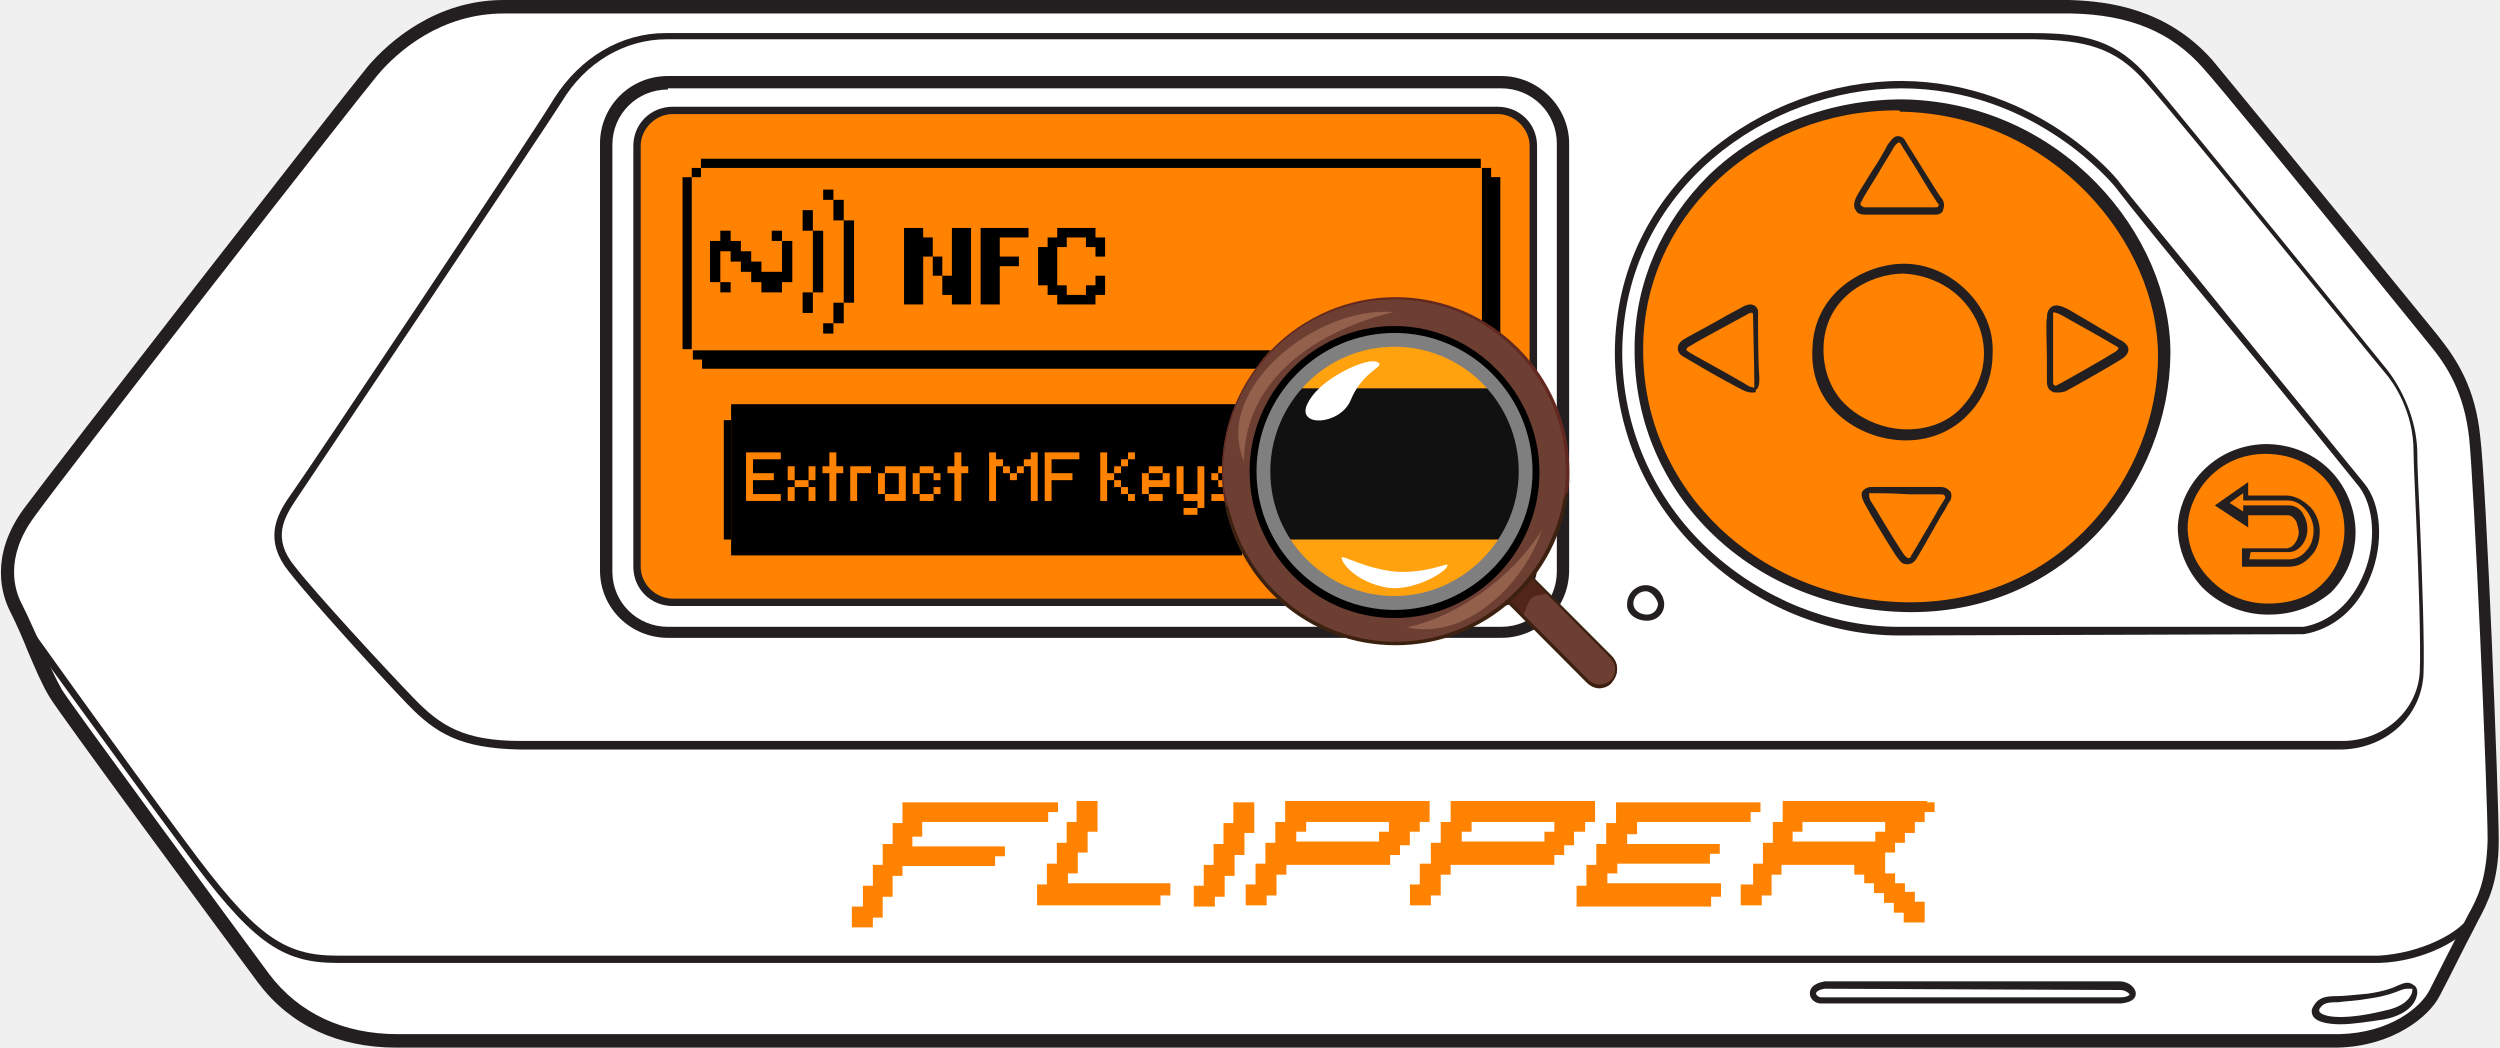
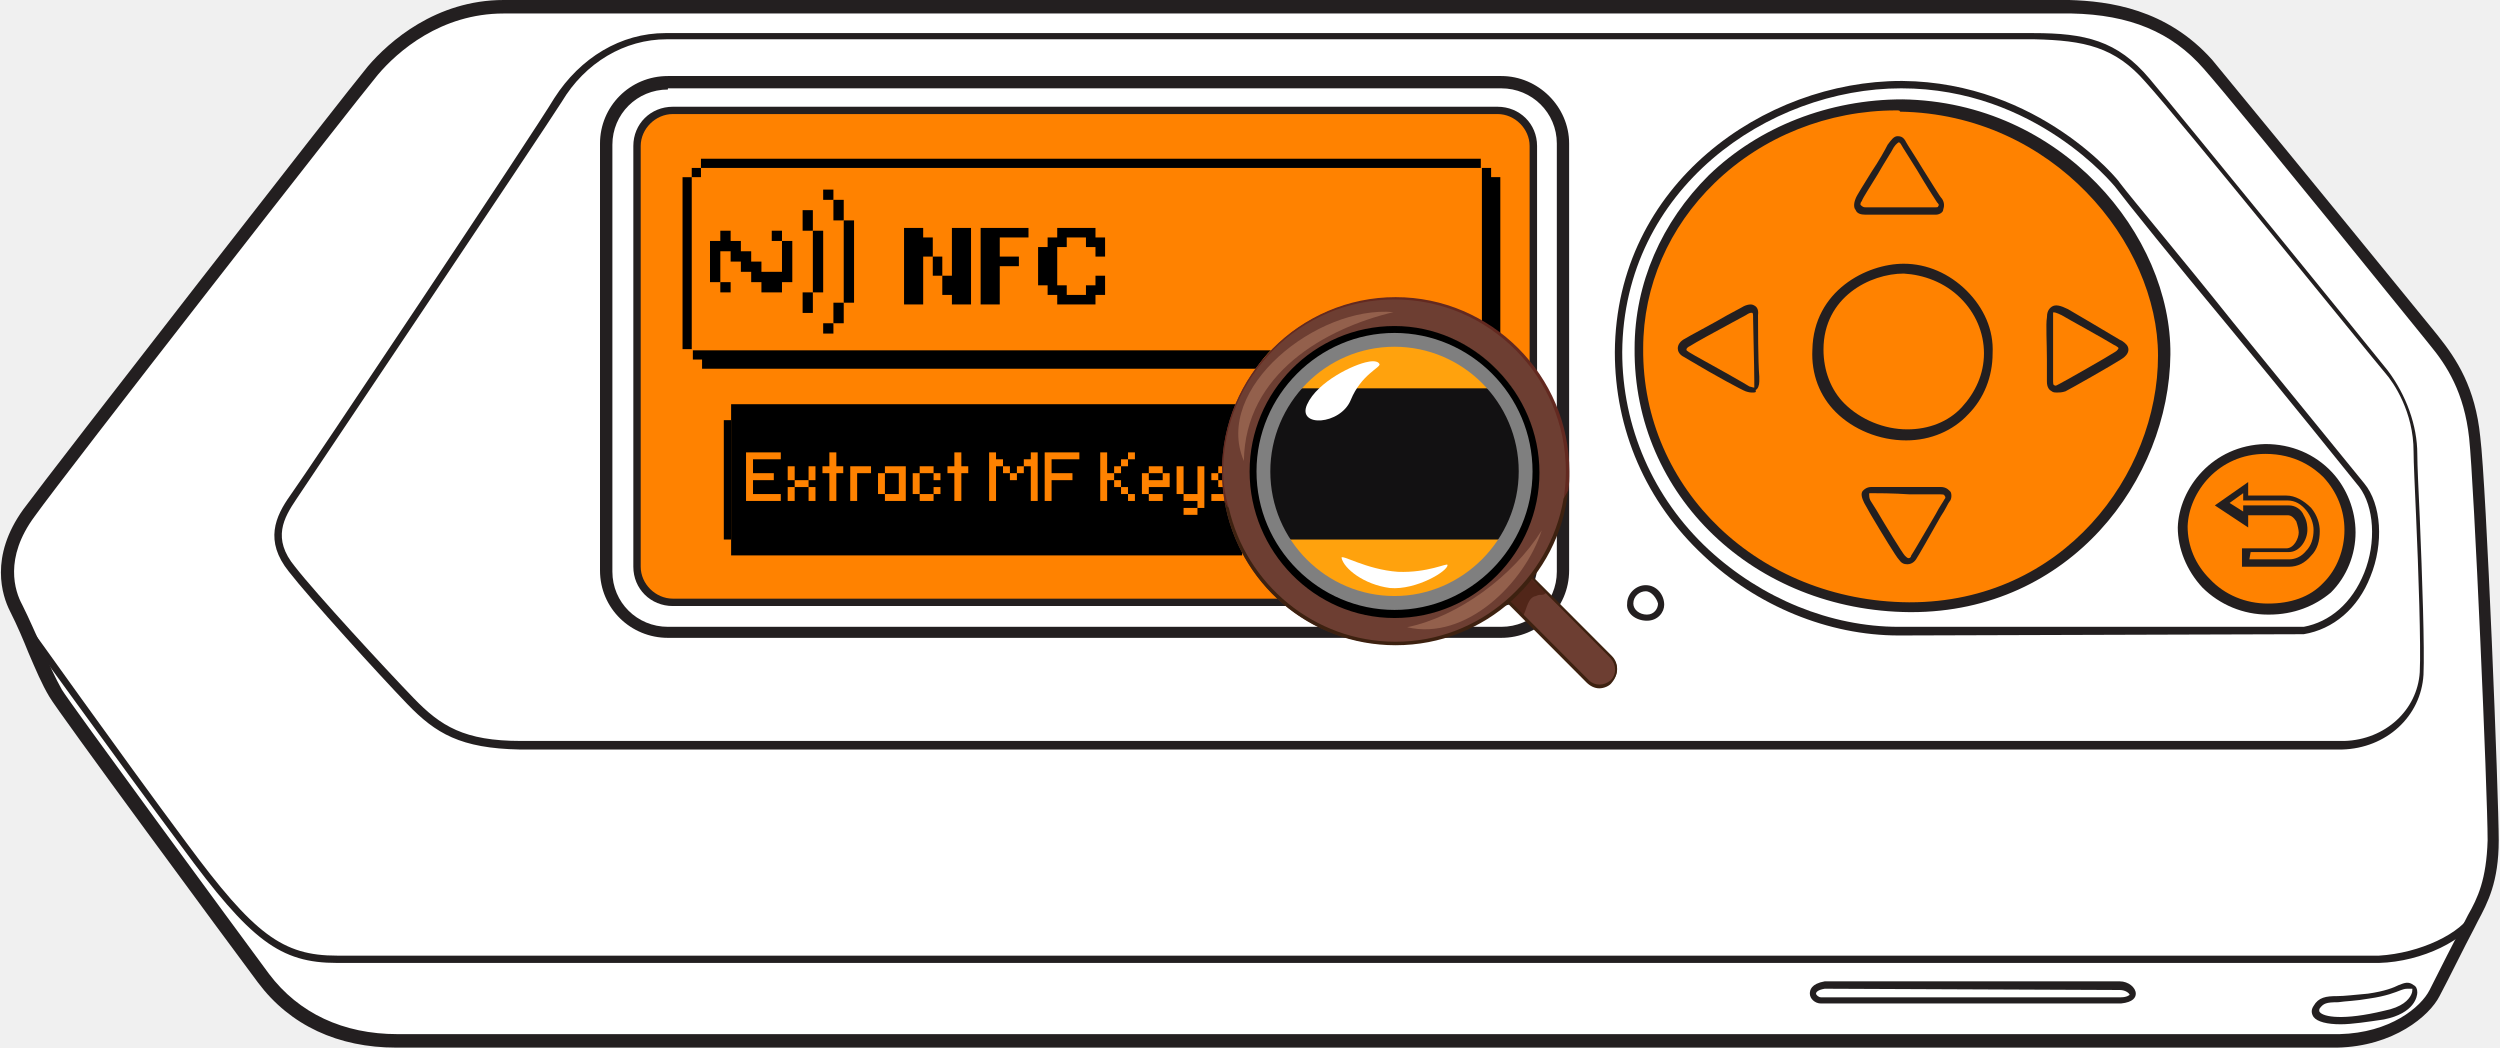
<svg xmlns="http://www.w3.org/2000/svg" viewBox="0 0 315 132" width="315" height="132">
  <path d="M63.62,0.93H260.71C266.78,1.08 273,2.47 277.98,8.19C282.96,13.91 304.27,40.19 306.44,42.97C308.62,45.75 310.96,49.31 311.58,55.18C312.2,61.05 313.91,100.47 313.91,105.88C313.91,111.6 312.2,113.92 310.96,116.54C309.71,118.86 307.85,122.73 306.6,125.04C305.36,127.36 301.16,130.92 294.47,131.07H50.09C42.93,131.07 37.02,128.45 33.13,123.19C29.24,118.09 7.93,88.88 7,87.33C5.44,84.86 4.2,80.99 2.02,76.67C0.62,73.88 0,69.56 3.58,64.61C7.31,59.66 43.71,12.67 46.98,8.96C50.24,5.1 55.84,0.77 63.62,0.93Z" fill="#ffffff" />
  <path d="M49.93,132C42.62,132 36.56,129.22 32.51,123.81C28.93,119.02 7.16,89.49 6.22,87.79C5.29,86.25 4.51,84.39 3.58,82.23C2.96,80.68 2.18,78.83 1.24,76.97C0.31,75.12 -1.4,70.17 2.96,64.15C6.84,58.89 43.4,11.9 46.36,8.35C49,5.26 54.91,0 63.47,0H63.62H260.71C265.69,0.15 273,1.08 278.76,7.57C281.71,11.13 291.36,22.88 306.6,41.58L307.22,42.35C309.56,45.29 311.89,48.84 312.51,55.03C313.29,61.21 314.84,100.62 314.84,105.88C314.84,111.13 313.44,113.76 312.2,116.08C312.04,116.39 311.89,116.7 311.73,117.01C310.49,119.33 308.62,123.19 307.38,125.51C306.13,127.98 301.62,131.85 294.47,132H50.09C50.09,132 49.93,132 49.93,132ZM63.47,1.7C55.53,1.7 50.09,6.49 47.6,9.43C44.64,12.98 8.09,59.82 4.36,65.07C0.47,70.33 1.87,74.5 2.8,76.2C3.73,78.06 4.51,79.91 5.29,81.61C6.22,83.78 7,85.48 7.78,86.87C8.56,88.26 30.02,117.47 33.91,122.73C37.64,127.67 43.24,130.3 50.09,130.3H294.78C301.16,130.15 305.04,126.9 306.13,124.74C307.38,122.26 309.24,118.55 310.49,116.23C310.64,115.93 310.8,115.62 310.96,115.31C312.2,113.14 313.29,110.82 313.44,105.88C313.44,99.85 311.73,60.9 311.11,55.18C310.49,49.46 308.31,46.06 306.13,43.43L305.51,42.66C286.38,19.01 279.84,11.13 277.67,8.66C273.62,4.02 268.33,1.85 261.02,1.7H63.93C63.62,1.7 63.47,1.7 63.47,1.7Z" fill="#231F20" />
  <path d="M42.47,121.33C35.31,121.33 31.58,118.55 22.87,106.65C14.47,95.37 2.8,79.14 2.64,78.98L3.42,78.52C3.58,78.67 15.09,94.9 23.49,106.19C32.04,117.78 35.62,120.41 42.47,120.41H299.76C304.89,120.1 310.18,117.63 311.58,114.84L312.36,115.31C310.8,118.4 305.2,121.18 299.76,121.33H42.47V121.33Z" fill="#231F20" />
  <path d="M256.36,4.48C262.58,4.48 266.62,5.26 270.67,10.05C274.71,14.84 298.67,44.36 300.69,46.83C302.71,49.31 304.42,53.02 304.42,57.04C304.42,61.05 305.36,79.91 305.05,84.86C304.73,89.96 300.53,93.67 295.09,93.82H65.33C58.02,93.67 54.91,91.81 51.49,88.26C48.07,84.55 39.2,75.12 36.56,71.72C33.6,68.01 35,65.23 36.71,62.6C38.73,60.13 67.51,17 70.31,12.52C72.96,8.19 77.93,4.48 84,4.48H256.36Z" fill="#ffffff" />
  <path d="M65.49,94.44C58.02,94.29 54.91,92.43 51.33,88.72C47.76,85.01 39.04,75.43 36.4,72.03C33.29,68.16 34.69,65.07 36.56,62.44C38.58,59.66 67.36,16.54 69.84,12.37C73.11,7.26 78.24,4.17 83.84,4.17H256.2C262.73,4.17 266.78,5.1 270.82,9.89C274.87,14.68 299.13,44.52 300.85,46.68C303.18,49.77 304.58,53.63 304.58,57.19C304.58,58.58 304.73,61.67 304.89,65.23C305.2,72.65 305.51,81.77 305.36,85.01C305.05,90.27 300.69,94.29 295.09,94.44H65.49ZM84,4.95C78.71,4.95 73.73,7.88 70.78,12.83C68.13,17 39.2,60.13 37.33,62.91C35.78,65.23 34.22,67.85 37.18,71.41C39.82,74.81 48.53,84.24 52.11,87.95C55.53,91.5 58.49,93.36 65.64,93.36H295.4C300.53,93.2 304.58,89.49 304.89,84.7C305.05,81.46 304.73,71.87 304.42,64.92C304.27,61.36 304.11,58.27 304.11,56.88C304.11,51.93 301.62,48.22 300.53,46.99C298.67,44.82 274.56,14.99 270.36,10.36C266.47,5.87 262.58,5.1 256.36,4.95H84Z" fill="#231F20" />
  <path d="M297.58,61.21C301.47,66.15 298.82,78.21 290.27,79.6H239.24C221.67,79.45 203.78,65.07 203.93,44.52C204.09,23.96 221.98,10.82 239.71,10.82C255.89,10.97 265.84,22.1 266.78,23.49C269.73,27.36 294.16,56.88 297.58,61.21Z" fill="#ffffff" />
  <path d="M239.24,80.07C230.38,80.07 221.36,76.36 214.67,70.02C207.36,63.22 203.47,54.1 203.47,44.36C203.62,23.18 222.29,10.2 239.56,10.2H239.71C256.98,10.36 267.09,22.88 267.09,23.03C268.49,24.89 274.87,32.46 281.4,40.65C288.56,49.46 296.02,58.58 297.89,60.9C300.07,63.53 300.38,68.47 298.67,72.65C297.11,76.67 294,79.29 290.27,79.91L239.24,80.07ZM239.56,11.13C222.76,11.13 204.56,23.8 204.4,44.36C204.4,53.79 208.29,62.75 215.29,69.25C221.98,75.43 230.69,78.98 239.24,78.98H290.27C293.53,78.37 296.33,76.05 297.89,72.18C299.44,68.32 299.13,63.84 297.27,61.36C295.4,59.04 288.09,49.93 280.78,41.11C274.09,33.08 267.87,25.35 266.47,23.49C266.31,23.34 256.51,11.13 239.56,11.13Z" fill="#231F20" />
  <path d="M229.91,124.12H267.09C268.49,124.12 269.89,125.82 267.24,125.97H229.44C228.35,125.97 227.42,124.58 229.91,124.12Z" fill="#ffffff" />
  <path d="M229.44,126.44C228.67,126.44 228.04,125.82 228.04,125.2C228.04,124.74 228.2,123.96 229.91,123.65H267.09C268.18,123.65 269.11,124.43 269.11,125.2C269.11,125.66 268.8,126.28 267.24,126.44H229.44ZM229.91,124.58C228.98,124.74 228.82,125.04 228.82,125.2C228.82,125.35 229.13,125.66 229.44,125.66H267.24C268.02,125.66 268.33,125.35 268.33,125.35C268.33,125.2 267.87,124.74 267.09,124.74L229.91,124.58Z" fill="#231F20" />
  <path d="M303.96,124.27C304.42,124.43 304.42,126.9 300.22,127.83C293.84,129.37 290.89,128.29 291.82,126.75C292.76,125.2 293.84,126.13 298.36,125.35C302.87,124.58 302.87,123.65 303.96,124.27Z" fill="#ffffff" />
  <path d="M294.93,129.06C293.22,129.06 291.98,128.75 291.51,128.14C291.2,127.67 291.2,127.21 291.51,126.75C292.13,125.66 293.07,125.51 294.47,125.51C295.4,125.51 296.64,125.35 298.36,125.2C300.53,124.89 301.62,124.43 302.24,124.12C303.02,123.81 303.49,123.65 304.11,124.12C304.42,124.27 304.58,124.58 304.58,125.04C304.58,125.51 304.27,127.67 300.38,128.45C298.36,128.75 296.33,129.06 294.93,129.06ZM303.33,124.58C303.18,124.58 303.02,124.58 302.56,124.74C301.78,125.04 300.69,125.51 298.51,125.82C296.8,126.13 295.56,126.13 294.62,126.28C293.07,126.28 292.76,126.44 292.29,127.05C292.13,127.36 292.29,127.52 292.29,127.52C292.76,128.14 295.24,128.6 300.38,127.36C302.71,126.9 303.49,125.97 303.8,125.35C303.96,125.04 303.96,124.74 303.96,124.58C303.64,124.58 303.49,124.58 303.33,124.58Z" fill="#231F20" />
  <path d="M239.56,13.29C258.53,13.6 272.69,29.21 272.69,44.82C272.53,61.21 259.47,76.67 240.49,76.67C221.51,76.51 206.27,62.44 206.42,44.05C206.58,26.43 221.98,12.98 239.56,13.29Z" fill="#FF8200" />
  <path d="M240.8,77.13H240.64C221.04,76.97 205.8,62.44 205.96,43.9C205.96,35.7 209.38,27.98 215.29,22.1C221.67,15.92 230.53,12.52 239.71,12.52C259.78,12.83 273.62,29.68 273.47,44.67C273.31,60.44 260.87,77.13 240.8,77.13ZM238.93,13.91C230.38,13.91 222.13,17.16 216.07,23.03C210.31,28.59 207.04,36.01 207.04,43.9C206.89,61.67 221.67,75.74 240.49,75.89H240.64C259.93,75.89 271.91,59.82 271.91,44.82C271.91,30.6 258.69,14.37 239.4,14.07C239.4,13.91 239.24,13.91 238.93,13.91Z" fill="#231F20" />
  <path d="M285.29,56.42C291.98,56.42 296.02,61.83 296.02,66.77C296.02,71.56 292.6,76.67 285.76,76.67C279.22,76.51 275.02,71.26 275.02,66.31C275.18,61.36 279.38,56.57 285.29,56.42Z" fill="#FF8200" />
  <path d="M285.91,77.44H285.76C282.64,77.44 279.69,76.2 277.51,74.04C275.49,71.87 274.4,69.09 274.4,66.46C274.56,61.52 278.76,56.11 285.44,55.95C288.71,55.95 291.67,57.19 293.84,59.51C295.71,61.52 296.8,64.3 296.8,67.08C296.8,69.86 295.71,72.65 293.69,74.66C291.67,76.36 289.02,77.44 285.91,77.44ZM285.44,57.19C279.53,57.19 275.8,61.98 275.64,66.31C275.64,68.78 276.58,71.1 278.44,72.96C280.31,74.96 282.96,76.05 285.76,76.05C288.56,76.05 291.04,75.27 292.76,73.42C294.47,71.72 295.4,69.25 295.4,66.77C295.4,64.3 294.47,61.98 292.76,60.13C291.51,58.89 289.18,57.19 285.44,57.19Z" fill="#231F20" />
  <path d="M240.33,71.1C239.87,71.1 239.56,70.95 239.24,70.48C238.93,70.17 237.22,67.39 235.67,64.76L234.89,63.37C234.58,62.75 234.42,62.14 234.73,61.83C234.89,61.67 235.2,61.36 235.82,61.36C236.45,61.36 238.62,61.36 240.65,61.36C242.36,61.36 244.07,61.36 244.53,61.36C245.31,61.36 245.62,61.83 245.78,61.98C245.93,62.29 245.93,62.91 245.62,63.22C245.47,63.37 245.16,64.15 244.53,65.07C243.13,67.55 241.73,70.02 241.42,70.48C241.11,70.95 240.65,71.1 240.33,71.1ZM235.67,62.14C235.51,62.14 235.51,62.14 235.51,62.29C235.51,62.44 235.51,62.75 235.67,63.06L236.45,64.3C237.53,66.15 239.71,69.71 240.02,70.02C240.18,70.17 240.33,70.33 240.49,70.33C240.65,70.33 240.8,70.17 240.8,70.02C241.11,69.56 242.82,66.62 243.91,64.76C244.38,63.84 244.85,63.22 245,62.91C245.16,62.75 245.16,62.6 245,62.44C245,62.29 244.69,62.29 244.53,62.29C244.07,62.29 242.51,62.29 240.65,62.29C238.47,62.14 236.45,62.14 235.67,62.14Z" fill="#231F20" />
  <path d="M220.89,49.46C220.58,49.46 220.42,49.46 219.96,49.31C219.49,49.15 216.07,47.3 212.96,45.44L212.18,44.98C211.56,44.67 211.4,44.21 211.4,43.9C211.4,43.43 211.71,42.97 212.33,42.66C212.8,42.35 215.76,40.81 217.62,39.72L219.33,38.8C219.8,38.49 220.58,38.18 221.04,38.49C221.67,38.8 221.51,39.57 221.51,39.72C221.51,40.65 221.51,45.6 221.67,47.45V48.07C221.67,48.53 221.51,49 221.2,49.15C221.36,49.46 221.04,49.46 220.89,49.46ZM220.73,39.41C220.58,39.41 220.42,39.41 219.96,39.72L218.24,40.65C216.22,41.73 213.42,43.28 212.96,43.59C212.64,43.74 212.49,43.9 212.49,44.05C212.49,44.21 212.64,44.21 212.8,44.36L213.58,44.82C215.29,45.75 219.96,48.38 220.42,48.69C220.89,48.84 221.04,48.84 221.04,48.84C221.04,48.84 221.04,48.69 221.04,48.53V47.92C221.04,46.06 220.89,41.11 220.89,40.19H221.36H220.89C220.89,39.57 220.89,39.41 220.73,39.41Z" fill="#231F20" />
  <path d="M259.16,49.46C259,49.46 258.69,49.46 258.53,49.31C258.22,49.15 257.91,48.84 257.91,48.07C257.91,47.61 257.91,46.52 257.91,45.29C257.91,43.28 257.76,40.81 257.91,40.03C257.91,39.41 258.07,38.95 258.53,38.64C259,38.33 259.62,38.49 260.56,38.95C261.33,39.41 265.84,42.04 267.09,42.81L267.4,42.97C267.87,43.28 268.18,43.59 268.18,44.05C268.18,44.36 268.02,44.82 267.24,45.29C266.31,45.91 260.87,49 260.24,49.31C259.78,49.46 259.47,49.46 259.16,49.46ZM258.69,40.03C258.69,40.96 258.69,43.28 258.69,45.29C258.69,46.52 258.69,47.61 258.69,48.07C258.69,48.22 258.69,48.53 258.84,48.53C259,48.69 259.16,48.53 259.47,48.38C260.09,48.07 265.53,44.98 266.47,44.36C266.78,44.21 266.93,43.9 266.93,43.9C266.93,43.74 266.78,43.74 266.62,43.59L266.31,43.43C265.07,42.66 260.56,40.19 259.78,39.72C259.16,39.41 258.69,39.26 258.69,39.41C258.69,39.41 258.69,39.72 258.69,40.03Z" fill="#231F20" />
  <path d="M243.91,27.05C243.44,27.05 237.69,27.05 235.82,27.05H235.04C234.42,27.05 233.96,26.89 233.8,26.43C233.64,26.28 233.49,25.81 233.8,25.04C233.96,24.58 234.89,23.18 235.82,21.64C236.76,20.25 237.53,18.86 237.84,18.24C238.31,17.62 238.62,17.16 239.09,17.16C239.56,17.16 239.87,17.31 240.18,17.93C240.33,18.24 241.27,19.63 242.2,21.18C243.29,22.88 244.38,24.73 244.69,25.04C245,25.5 245,25.97 244.84,26.43C244.84,26.74 244.38,27.05 243.91,27.05ZM235.04,26.12H235.82C239.4,26.12 243.6,26.12 243.91,26.12C244.07,26.12 244.22,26.12 244.22,25.97C244.38,25.81 244.22,25.66 244.07,25.5C243.76,25.04 242.67,23.34 241.58,21.48C240.64,19.94 239.71,18.55 239.56,18.24C239.4,17.93 239.24,17.93 239.24,17.93C239.24,17.93 238.93,18.08 238.62,18.55C238.31,19.17 237.38,20.56 236.6,21.95C235.67,23.49 234.73,24.89 234.58,25.35C234.42,25.5 234.42,25.66 234.42,25.81C234.73,26.12 234.89,26.12 235.04,26.12Z" fill="#231F20" />
  <path d="M288.4,71.41H282.49V69.09H288.09C289.02,69.09 289.64,67.85 289.64,67.08C289.64,66.77 289.49,66.15 289.33,65.69C289.02,65.23 288.71,64.92 288.24,64.92H283.27V66.46L279.07,63.68L283.27,60.74V62.44H288.09C289.18,62.44 290.27,63.06 291.2,63.99C291.98,64.92 292.29,66 292.29,66.93C292.29,68.16 291.98,69.25 291.2,70.02C290.42,70.95 289.49,71.41 288.4,71.41ZM283.42,70.48H288.4C289.18,70.48 289.96,70.17 290.58,69.4C291.2,68.78 291.51,67.85 291.51,66.77C291.51,66 291.2,65.07 290.58,64.3C289.96,63.53 289.18,63.06 288.24,63.06H282.64V62.14L280.93,63.37L282.64,64.45V63.68H288.4C289.18,63.68 289.96,64.15 290.27,64.92C290.73,65.69 290.73,66.46 290.73,66.77C290.73,68.01 289.8,69.56 288.4,69.56H283.58L283.42,70.48Z" fill="#231F20" />
  <path d="M207.35,74.04C208.44,74.04 209.38,75.12 209.38,76.05C209.38,76.82 208.76,77.9 207.51,77.75C206.27,77.59 205.33,76.97 205.33,75.89C205.33,74.96 206.11,74.04 207.35,74.04Z" fill="#ffffff" />
  <path d="M207.51,78.21C206.11,78.21 204.87,77.28 205.02,76.05C205.02,74.81 206.11,73.73 207.36,73.73C208.76,73.73 209.69,74.96 209.69,76.2C209.69,77.13 208.91,78.21 207.51,78.21ZM207.36,74.5C206.58,74.5 205.8,75.12 205.8,76.05C205.8,76.82 206.58,77.44 207.51,77.44C208.44,77.44 208.91,76.67 208.91,76.05C208.76,75.43 208.13,74.5 207.36,74.5Z" fill="#231F20" />
  <path d="M240.18,55.49C236.76,55.49 233.49,54.1 231.31,51.93C229.29,49.92 228.2,47.14 228.36,44.05C228.51,36.63 235.2,33.23 239.87,33.23C242.82,33.23 245.62,34.47 247.8,36.63C249.98,38.8 251.22,41.58 251.07,44.52C251.07,47.45 249.98,50.23 247.96,52.24C246.09,54.25 243.29,55.49 240.18,55.49ZM239.87,34.47C235.67,34.47 229.76,37.41 229.76,44.05C229.76,46.68 230.69,49.15 232.4,50.85C234.42,52.86 237.38,54.1 240.33,54.1C242.98,54.1 245.47,53.17 247.18,51.32C248.89,49.46 249.98,47.14 249.98,44.52C249.98,41.89 248.89,39.41 247.02,37.56C245,35.55 242.36,34.62 239.87,34.47Z" fill="#231F20" />
  <path d="M189.16,79.6H84.16C79.96,79.6 76.38,76.2 76.38,71.87V18.08C76.38,13.91 79.8,10.36 84.16,10.36H189.16C193.36,10.36 196.93,13.76 196.93,18.08V71.87C196.93,76.2 193.51,79.6 189.16,79.6Z" fill="#ffffff" />
  <path d="M189.16,80.37H84.16C79.49,80.37 75.6,76.67 75.6,71.87V18.08C75.6,13.45 79.33,9.58 84.16,9.58H189.16C193.82,9.58 197.71,13.45 197.71,18.08V71.87C197.71,76.67 193.82,80.37 189.16,80.37ZM84.16,11.28C80.27,11.28 77.16,14.37 77.16,18.24V72.03C77.16,75.89 80.27,78.98 84.16,78.98H189.16C193.04,78.98 196.16,75.89 196.16,72.03V18.08C196.16,14.22 193.04,11.13 189.16,11.13H84.16V11.28Z" fill="#231F20" />
  <path d="M188.84,75.89H84.78C82.29,75.89 80.27,73.88 80.27,71.41V18.39C80.27,15.92 82.29,13.91 84.78,13.91H188.69C191.18,13.91 193.2,15.92 193.2,18.39V71.41C193.36,73.88 191.33,75.89 188.84,75.89Z" fill="#FF8200" />
  <path d="M188.85,76.36H84.78C81.98,76.36 79.8,74.19 79.8,71.41V18.39C79.8,15.61 81.98,13.45 84.78,13.45H188.69C191.49,13.45 193.67,15.61 193.67,18.39V71.41C193.67,74.19 191.49,76.36 188.85,76.36ZM84.78,14.37C82.6,14.37 80.73,16.23 80.73,18.39V71.41C80.73,73.57 82.6,75.43 84.78,75.43H188.69C190.87,75.43 192.73,73.57 192.73,71.41V18.39C192.73,16.23 190.87,14.37 188.69,14.37H84.78Z" fill="#231F20" />
-   <path d="M144.98,111.29C141.56,111.29 137.98,111.29 134.56,111.29V110.05H135.8C135.8,109.43 135.8,108.04 135.8,107.42H137.04C137.04,106.81 137.04,105.42 137.04,104.8H138.29C138.29,103.71 138.29,102.01 138.29,100.93C137.67,100.93 136.27,100.93 135.65,100.93C135.65,101.55 135.65,102.94 135.65,103.56H134.4C134.4,104.18 134.4,105.57 134.4,106.19H133.16C133.16,106.81 133.16,108.2 133.16,108.82H131.91C131.91,109.43 131.91,110.82 131.91,111.44H130.67C130.67,112.06 130.67,113.45 130.67,114.07C135.8,114.07 141.09,114.07 146.22,114.07V112.83H147.47V111.29C147,111.29 145.76,111.29 144.98,111.29Z" fill="#FF8200" />
-   <path d="M156.8,106.19V104.95H158.04C158.04,103.87 158.04,102.17 158.04,101.09C157.42,101.09 156.02,101.09 155.4,101.09C155.4,101.71 155.4,103.1 155.4,103.71H154.16C154.16,104.33 154.16,105.72 154.16,106.34H152.91C152.91,106.96 152.91,108.35 152.91,108.97H151.67C151.67,109.59 151.67,110.98 151.67,111.6H150.42C150.42,112.21 150.42,113.61 150.42,114.22C151.04,114.22 152.44,114.22 153.07,114.22V112.99H154.31C154.31,112.37 154.31,110.98 154.31,110.36H155.56C155.56,109.74 155.56,108.35 155.56,107.73H156.8V106.19Z" fill="#FF8200" />
-   <path d="M198.49,104.8H199.73V103.56H200.98C200.98,102.94 200.98,101.55 200.98,100.93C194.91,100.93 188.85,100.93 182.78,100.93C182.78,101.55 182.78,102.94 182.78,103.56H181.53C181.53,104.18 181.53,105.57 181.53,106.19H180.29C180.29,106.81 180.29,108.2 180.29,108.82H178.89C178.89,109.43 178.89,110.82 178.89,111.44H177.65C177.65,112.06 177.65,113.45 177.65,114.07C178.27,114.07 179.67,114.07 180.29,114.07V112.83H181.53C181.53,112.21 181.53,110.82 181.53,110.21H182.78V108.97C187.13,108.97 191.49,108.97 195.85,108.97V107.73H197.09V106.5H198.33V104.8H198.49ZM195.85,104.8H194.6V106.03C191.18,106.03 187.6,106.03 184.18,106.03V104.8H185.42V103.56C188.85,103.56 192.42,103.56 195.85,103.56V104.8Z" fill="#FF8200" />
-   <path d="M177.64,104.8H178.89V103.56H180.13C180.13,102.94 180.13,101.55 180.13,100.93C174.07,100.93 168,100.93 161.93,100.93C161.93,101.55 161.93,102.94 161.93,103.56H160.69C160.69,104.18 160.69,105.57 160.69,106.19H159.44C159.44,106.81 159.44,108.2 159.44,108.82H158.2C158.2,109.43 158.2,110.82 158.2,111.44H156.96C156.96,112.06 156.96,113.45 156.96,114.07C157.58,114.07 158.98,114.07 159.6,114.07V112.83H160.84C160.84,112.21 160.84,110.82 160.84,110.21H162.09V108.97C166.44,108.97 170.8,108.97 175.16,108.97V107.73H176.4V106.5H177.64V104.8ZM175,104.8H173.76V106.03C170.33,106.03 166.76,106.03 163.33,106.03V104.8H164.58V103.56C168,103.56 171.58,103.56 175,103.56V104.8Z" fill="#FF8200" />
-   <path d="M220.58,103.56V102.32H221.82V101.09C215.76,101.09 209.69,101.09 203.62,101.09C203.62,101.71 203.62,103.1 203.62,103.71H202.38C202.38,104.33 202.38,105.72 202.38,106.34H201.13C201.13,106.96 201.13,108.35 201.13,108.97H199.89C199.89,109.59 199.89,110.98 199.89,111.6H198.65C198.65,112.21 198.65,113.61 198.65,114.22C204.24,114.22 210,114.22 215.6,114.22V112.99H216.85V111.29C212.18,111.29 207.2,111.29 202.53,111.29V110.05H203.78V108.82C207.67,108.82 211.56,108.82 215.45,108.82V107.58H216.69V106.34C212.8,106.34 208.91,106.34 205.02,106.34V105.11H206.27V103.56C211.09,103.56 215.91,103.56 220.58,103.56Z" fill="#FF8200" />
-   <path d="M132.07,103.56V102.32H133.31V101.09C126.78,101.09 120.24,101.09 113.71,101.09C113.71,101.71 113.71,103.1 113.71,103.71H112.47C112.47,104.33 112.47,105.72 112.47,106.34H111.22C111.22,106.96 111.22,108.35 111.22,108.97H109.98C109.98,109.59 109.98,110.98 109.98,111.6H108.73C108.73,112.21 108.73,113.61 108.73,114.22H107.33C107.33,114.84 107.33,116.23 107.33,116.85C107.96,116.85 109.36,116.85 109.98,116.85V115.62H111.22C111.22,115 111.22,113.61 111.22,112.99H112.47C112.47,112.37 112.47,110.98 112.47,110.36H113.71V109.12C117.6,109.12 121.49,109.12 125.38,109.12V107.89H126.62V106.65C122.73,106.65 118.84,106.65 114.96,106.65V105.42H116.2V103.56C121.64,103.56 126.93,103.56 132.07,103.56Z" fill="#FF8200" />
-   <path d="M242.82,100.93C236.76,100.93 230.69,100.93 224.62,100.93C224.62,101.55 224.62,102.94 224.62,103.56H223.38C223.38,104.18 223.38,105.57 223.38,106.19H222.13C222.13,106.81 222.13,108.2 222.13,108.82H220.89C220.89,109.43 220.89,110.82 220.89,111.44H219.33C219.33,112.06 219.33,113.45 219.33,114.07C219.96,114.07 221.36,114.07 221.98,114.07V112.83H223.22C223.22,112.21 223.22,110.82 223.22,110.21H224.47V108.97C227.42,108.97 230.53,108.97 233.64,108.97V110.21H234.89V111.29H236.13V112.53H237.38V113.76H238.62V115H239.87V116.23C240.49,116.23 241.89,116.23 242.51,116.23C242.51,115.62 242.51,114.22 242.51,113.61H241.27V112.37H240.02V111.29H238.78V110.05H237.53C237.53,109.43 237.53,108.04 237.53,107.42H238.78V106.19H240.02V104.95H241.27V103.56H242.51V102.32H243.76V101.09H242.82V100.93ZM237.53,104.8H236.29V106.03C232.87,106.03 229.29,106.03 225.87,106.03V104.8H227.11V103.56C230.53,103.56 234.11,103.56 237.53,103.56V104.8Z" fill="#FF8200" />
  <path d="M87.16,41.67C87.16,35.27 87.16,28.72 87.16,22.33H86C86,29.6 86,36.87 86,43.99H87.16C87.16,43.41 87.16,42.25 87.16,41.67Z" fill="#000000" />
  <path d="M187.88,22.32V21.16H186.72C186.72,28.72 186.72,36.43 186.72,44.14C153.54,44.14 120.35,44.14 87.3,44.14V45.3H88.46V46.46C121.65,46.46 154.84,46.46 187.88,46.46V45.3H189.04C189.04,37.74 189.04,30.03 189.04,22.32H187.88V22.32Z" fill="#000000" />
  <path d="M88.32,21.16H87.16V22.32H88.32V21.16Z" fill="#000000" />
  <path d="M90.78,21.16C122.67,21.16 154.7,21.16 186.58,21.16V20C153.83,20 121.07,20 88.32,20V21.16C89.04,21.16 90.2,21.16 90.78,21.16Z" fill="#000000" />
  <path d="M105.01,40.73H103.72V42.03H105.01V40.73Z" fill="#000000" />
  <path d="M105.01,39.43V40.73H106.31V39.43V38.14H105.01V39.43Z" fill="#000000" />
  <path d="M102.42,38.14V36.84H101.13V38.14V39.43H102.42V38.14Z" fill="#000000" />
  <path d="M103.72,35.55V34.25V32.96V31.66V30.36V29.07H102.42V30.36V31.66V32.96V34.25V35.55V36.84H103.72V35.55Z" fill="#000000" />
  <path d="M92.06,35.55H90.76V36.84H92.06V35.55Z" fill="#000000" />
  <path d="M90.76,34.25V32.96V31.66H92.06V32.96H93.35V34.25H94.65V35.55H95.94V36.84H97.24H98.53V35.55H99.83V34.25V32.96V31.66V30.36H98.53V31.66V32.96V34.25H97.24H95.94V32.96H94.65V31.66H93.35V30.36H92.06V29.07H90.76V30.36H89.46V31.66V32.96V34.25V35.55H90.76V34.25Z" fill="#000000" />
  <path d="M98.53,29.07H97.24V30.36H98.53V29.07Z" fill="#000000" />
  <path d="M106.31,29.07V30.36V31.66V32.96V34.25V35.55V36.84V38.14H107.61V36.84V35.55V34.25V32.96V31.66V30.36V29.07V27.77H106.31V29.07Z" fill="#000000" />
  <path d="M105.01,27.77H106.31V26.48V25.18H105.01V26.48V27.77Z" fill="#000000" />
  <path d="M102.42,26.48H101.13V27.77V29.07H102.42V27.77V26.48Z" fill="#000000" />
  <path d="M105.01,23.89H103.72V25.18H105.01V23.89Z" fill="#000000" />
  <path d="M117.53,34.74V32.33H118.73V34.74H117.53ZM113.91,38.36V28.72H116.32V29.92H117.53V32.33H116.32V38.36H113.91ZM119.94,38.36V37.16H118.73V34.74H119.94V28.72H122.35V38.36H119.94Z" fill="#000000" />
  <path d="M123.56,38.36V28.72H129.59V29.92H125.97V32.33H128.38V33.54H125.97V38.36H123.56Z" fill="#000000" />
  <path d="M133.21,38.36V37.16H132V35.95H130.8V31.13H132V29.92H133.21V28.72H138.03V29.92H139.24V32.33H138.03V31.13H136.83V29.92H134.41V31.13H133.21V35.95H134.41V37.16H136.83V35.95H138.03V34.74H139.24V37.16H138.03V38.36H133.21Z" fill="#000000" />
  <path d="M92.12,50.93h64.39v19.05h-64.39z" fill="#000000" />
  <path d="M94,63.12V57H98.38V57.87H94.88V59.62H97.5V60.5H94.88V62.25H98.38V63.12H94Z" fill="#FF8200" />
  <path d="M99.25,63.12V61.37H100.13V63.12H99.25ZM101.88,63.12V61.37H102.75V63.12H101.88ZM100.13,61.37V60.5H101.88V61.37H100.13ZM99.25,60.5V58.75H100.13V60.5H99.25ZM101.88,60.5V58.75H102.75V60.5H101.88Z" fill="#FF8200" />
  <path d="M104.5,63.12V59.62H103.63V58.75H104.5V57H105.38V58.75H106.25V59.62H105.38V63.12H104.5Z" fill="#FF8200" />
  <path d="M107.13,63.12V58.75H109.75V59.62H108V63.12H107.13Z" fill="#FF8200" />
  <path d="M110.63,62.25V59.62H111.5V62.25H110.63ZM111.5,63.12V62.25H113.25V59.62H111.5V58.75H114.13V63.12H111.5Z" fill="#FF8200" />
  <path d="M115.88,63.12V62.25H117.63V63.12H115.88ZM117.63,62.25V61.37H118.5V62.25H117.63ZM115,62.25V59.62H115.88V62.25H115ZM117.63,60.5V59.62H118.5V60.5H117.63ZM115.88,59.62V58.75H117.63V59.62H115.88Z" fill="#FF8200" />
  <path d="M120.25,63.12V59.62H119.38V58.75H120.25V57H121.13V58.75H122V59.62H121.13V63.12H120.25Z" fill="#FF8200" />
  <path d="M127.25,60.5V59.62H128.13V60.5H127.25ZM126.38,59.62V58.75H127.25V59.62H126.38ZM128.13,59.62V58.75H129V59.62H128.13ZM124.63,63.12V57H125.5V57.87H126.38V58.75H125.5V63.12H124.63ZM129.88,63.12V58.75H129V57.87H129.88V57H130.75V63.12H129.88Z" fill="#FF8200" />
  <path d="M131.63,63.12V57H136V57.87H132.5V59.62H135.13V60.5H132.5V63.12H131.63Z" fill="#FF8200" />
  <path d="M142.13,63.12V62.25H143V63.12H142.13ZM141.25,62.25V61.37H142.13V62.25H141.25ZM140.38,61.37V60.5H141.25V61.37H140.38ZM140.38,59.62V58.75H141.25V59.62H140.38ZM141.25,58.75V57.87H142.13V58.75H141.25ZM138.63,63.12V57H139.5V59.62H140.38V60.5H139.5V63.12H138.63ZM142.13,57.87V57H143V57.87H142.13Z" fill="#FF8200" />
  <path d="M144.75,63.12V62.25H146.5V63.12H144.75ZM143.88,62.25V59.62H144.75V60.5H146.5V59.62H147.38V61.37H144.75V62.25H143.88ZM144.75,59.62V58.75H146.5V59.62H144.75Z" fill="#FF8200" />
  <path d="M149.13,64.87V64H150.88V64.87H149.13ZM148.25,62.25V58.75H149.13V62.25H148.25ZM150.88,64V63.12H149.13V62.25H150.88V58.75H151.75V64H150.88Z" fill="#FF8200" />
  <path d="M152.63,63.12V62.25H154.38V63.12H152.63ZM154.38,62.25V61.37H155.25V62.25H154.38ZM153.5,61.37V60.5H154.38V61.37H153.5ZM152.63,60.5V59.62H153.5V60.5H152.63ZM153.5,59.62V58.75H155.25V59.62H153.5Z" fill="#FF8200" />
  <path d="M91.2,52.94h0.92v15.04h-0.92z" fill="#000000" />
  <path d="M155.83,54.75C155.83,55.67 155.83,56.64 155.83,57.65C155.83,68.65 164.75,77.58 175.75,77.58H176.63C187.15,77.58 195.68,69.05 195.68,58.53V58.53C195.68,48.01 187.15,39.48 176.63,39.48H171.09C162.66,39.48 155.83,46.32 155.83,54.75V54.75Z" fill="#FFA20D" />
  <path d="M157.45,67.98C170.78,67.98 176.29,67.98 189.62,67.98H187.3H188.61H186.87C187.59,67.98 188.9,67.98 189.62,67.98H186.72C187.45,67.98 188.75,67.98 189.48,67.98H187.16H188.46H186.72C187.45,67.98 188.75,67.98 189.48,67.98C189.04,67.98 187.45,67.98 186.87,67.98H188.17H185.85C186.87,67.98 188.32,67.98 189.48,67.98H187.3H188.61H186.87C187.59,67.98 188.9,67.98 189.62,67.98H187.3C188.46,67.98 190.2,67.98 191.36,67.98V66.67H192.66C192.66,61.14 192.66,55.62 192.66,50.24H191.36V48.93C190.2,48.93 188.46,48.93 187.3,48.93H189.62C188.9,48.93 187.59,48.93 186.87,48.93H188.61H187.3H189.62C188.61,48.93 187.01,48.93 186,48.93H188.32H187.01C187.59,48.93 189.04,48.93 189.62,48.93C188.9,48.93 187.59,48.93 186.87,48.93H188.61H187.3H189.62C188.9,48.93 187.59,48.93 186.87,48.93H189.77C189.04,48.93 187.74,48.93 187.01,48.93H188.75H187.3H189.62C176.29,48.93 170.78,48.93 157.45,48.93" fill="#121112" />
  <path d="M187.74,70.45C186.87,71.32 186.87,72.63 187.74,73.5L200.06,85.86C200.93,86.73 202.23,86.73 203.1,85.86C203.97,84.99 203.97,83.68 203.1,82.81L190.78,70.45C189.91,69.57 188.61,69.57 187.74,70.45Z" fill="#6D3E32" />
  <path d="M194.11,73.93C193.82,73.64 193.39,73.5 193.1,73.06C192.38,72.92 192.09,73.79 191.8,74.22C191.51,74.95 190.35,75.24 190.2,75.97C190.78,76.4 191.36,76.99 191.94,77.57C192.38,76.7 192.52,75.24 193.54,75.1C193.82,74.95 193.97,74.95 194.26,74.95C194.55,74.95 194.69,74.81 194.84,74.66C194.55,74.37 194.4,74.08 194.11,73.93Z" fill="#512619" />
  <path d="M201.51,86.73C200.93,86.73 200.35,86.44 199.91,86L187.59,73.64C186.72,72.77 186.72,71.32 187.59,70.3C188.03,69.86 188.61,69.57 189.19,69.57C189.77,69.57 190.35,69.86 190.78,70.3L203.1,82.66C203.97,83.53 203.97,84.98 203.1,86C202.81,86.44 202.09,86.73 201.51,86.73ZM189.19,70.01C188.61,70.01 188.17,70.15 187.88,70.59C187.16,71.32 187.16,72.48 187.88,73.35L200.2,85.71C200.93,86.44 202.09,86.44 202.96,85.71C203.68,84.98 203.68,83.82 202.96,82.95L190.64,70.59C190.2,70.3 189.77,70.01 189.19,70.01Z" fill="#3D2110" />
  <path d="M175.71,81.2C163.68,81.2 153.97,71.46 153.97,59.39C153.97,47.33 163.68,37.58 175.71,37.58C187.74,37.58 197.45,47.33 197.45,59.39C197.45,71.46 187.59,81.2 175.71,81.2ZM175.71,41.22C165.71,41.22 157.59,49.36 157.59,59.39C157.59,69.43 165.71,77.57 175.71,77.57C185.71,77.57 193.82,69.43 193.82,59.39C193.82,49.36 185.71,41.22 175.71,41.22Z" fill="#6D3E32" />
  <path d="M154.12,59.39C154.12,47.47 163.82,37.73 175.71,37.73C187.59,37.73 197.3,47.47 197.3,59.39C197.3,60.7 197.16,61.87 197.01,63.03C197.16,62.59 197.45,62.3 197.59,61.87C197.74,60.99 197.74,60.27 197.74,59.39C197.74,47.32 187.88,37.44 175.85,37.44C163.82,37.44 153.97,47.32 153.97,59.39C153.97,60.7 154.12,61.87 154.26,63.03C154.4,63.46 154.7,63.76 154.84,64.05C154.4,62.59 154.12,60.99 154.12,59.39Z" fill="#632920" />
  <path d="M197.01,62.83C195.27,73.01 186.43,80.86 175.85,80.86C165.56,80.86 157.01,73.59 154.83,64C154.54,63.71 154.4,63.27 154.26,62.98C155.99,73.45 164.98,81.3 175.85,81.3C187.15,81.3 196.43,72.72 197.59,61.81C197.44,62.11 197.15,62.54 197.01,62.83Z" fill="#3D2110" />
  <path d="M175.71,77.57C165.71,77.57 157.59,69.43 157.59,59.4C157.59,49.36 165.71,41.22 175.71,41.22C185.71,41.22 193.83,49.36 193.83,59.4C193.83,69.43 185.71,77.57 175.71,77.57ZM175.71,43.69C167.01,43.69 160.06,50.82 160.06,59.4C160.06,68.12 167.16,75.1 175.71,75.1C184.26,75.1 191.36,67.98 191.36,59.4C191.36,50.67 184.26,43.69 175.71,43.69Z" fill="#7F7F7F" />
  <path d="M175.71,41.08C165.57,41.08 157.45,49.37 157.45,59.4C157.45,69.43 165.57,77.87 175.71,77.87C185.85,77.87 193.97,69.58 193.97,59.55C193.97,49.51 185.71,41.08 175.71,41.08ZM175.71,76.85C166.15,76.85 158.32,69 158.32,59.4C158.32,49.8 166.15,41.95 175.71,41.95C185.28,41.95 193.1,49.8 193.1,59.4C193.1,69 185.28,76.85 175.71,76.85Z" fill="#000000" />
  <path d="M172.38,45.59C170.64,45.88 166,48.06 164.69,50.97C163.39,53.88 168.9,53.58 170.2,50.39C171.51,47.19 173.97,46.31 173.82,45.88C173.54,45.3 172.38,45.59 172.38,45.59Z" fill="#ffffff" />
  <path d="M182.38,71.18C182.38,70.89 179.91,72.2 176.14,72.05C172.09,71.76 168.9,69.73 169.04,70.31C169.33,71.62 171.8,73.65 175.13,74.09C178.46,74.38 182.52,71.91 182.38,71.18Z" fill="#ffffff" />
  <path d="M175.57,39.33C166,38.46 152.81,48.93 156.73,58.09C156.87,47.04 167.01,41.37 175.57,39.33Z" fill="#93604C" />
  <path d="M194.26,66.82C190.64,72.63 183.68,77.72 177.3,79.03C184.7,80.77 192.09,73.5 194.26,66.82Z" fill="#93604C" />
</svg>
